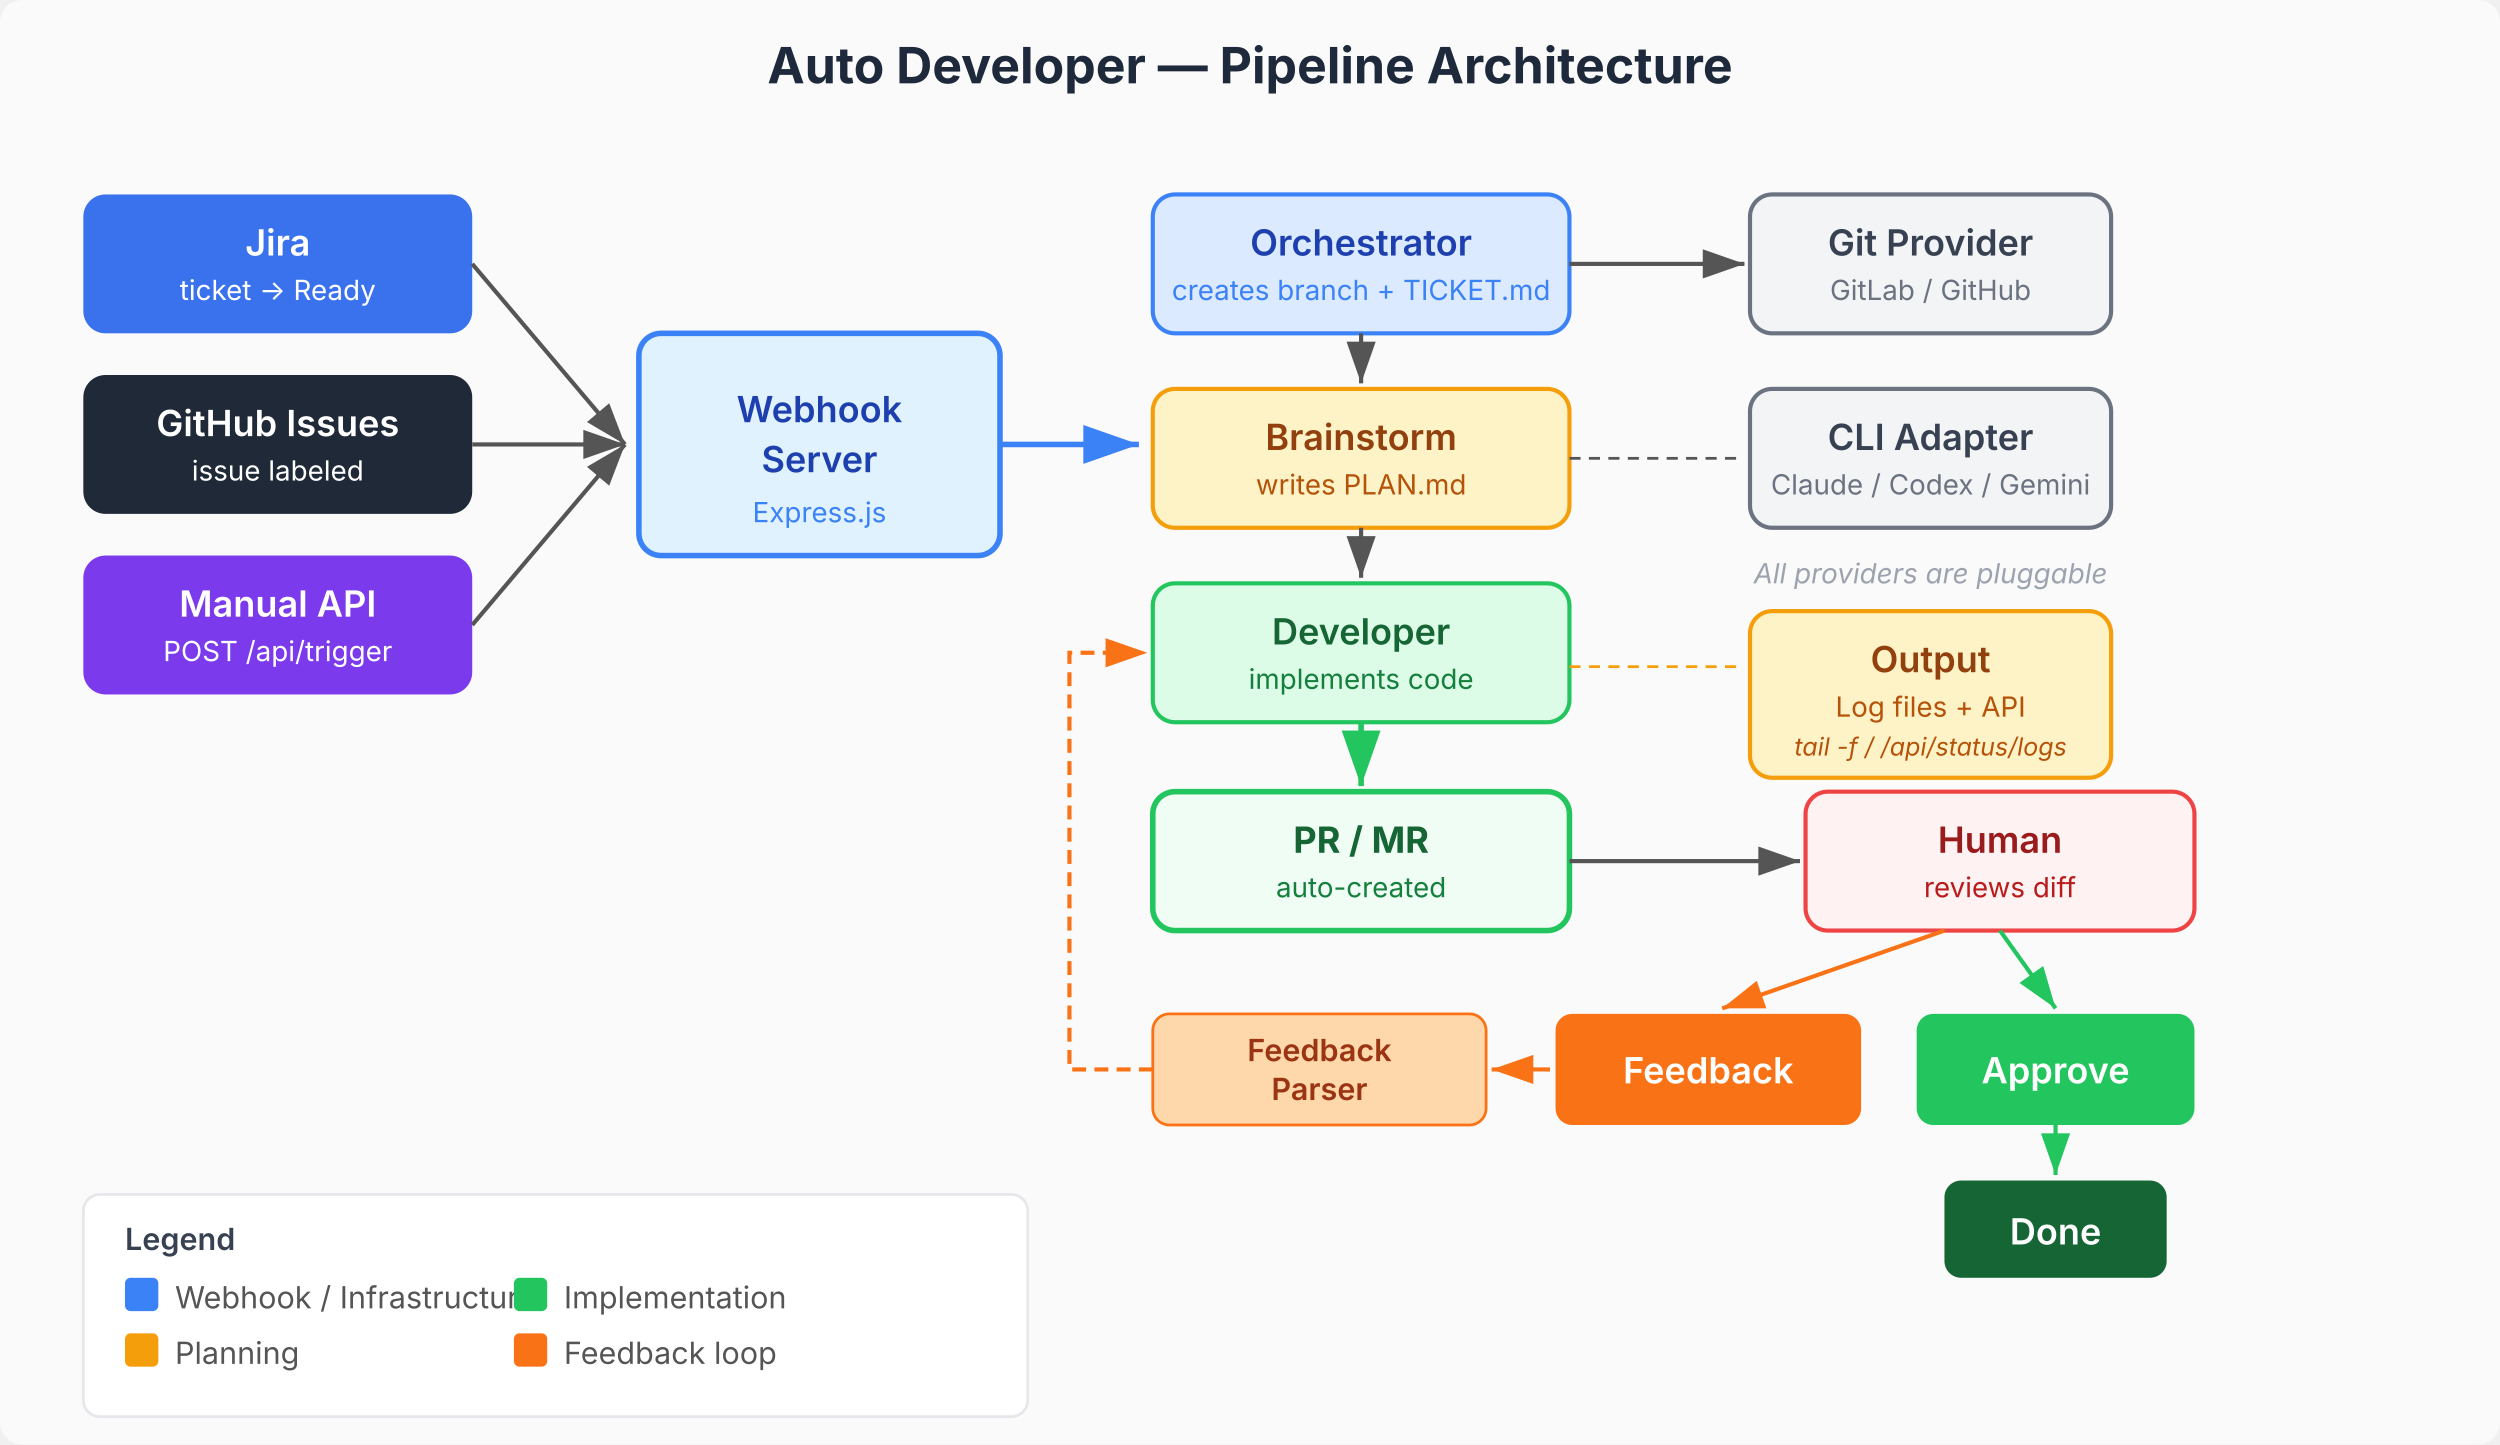
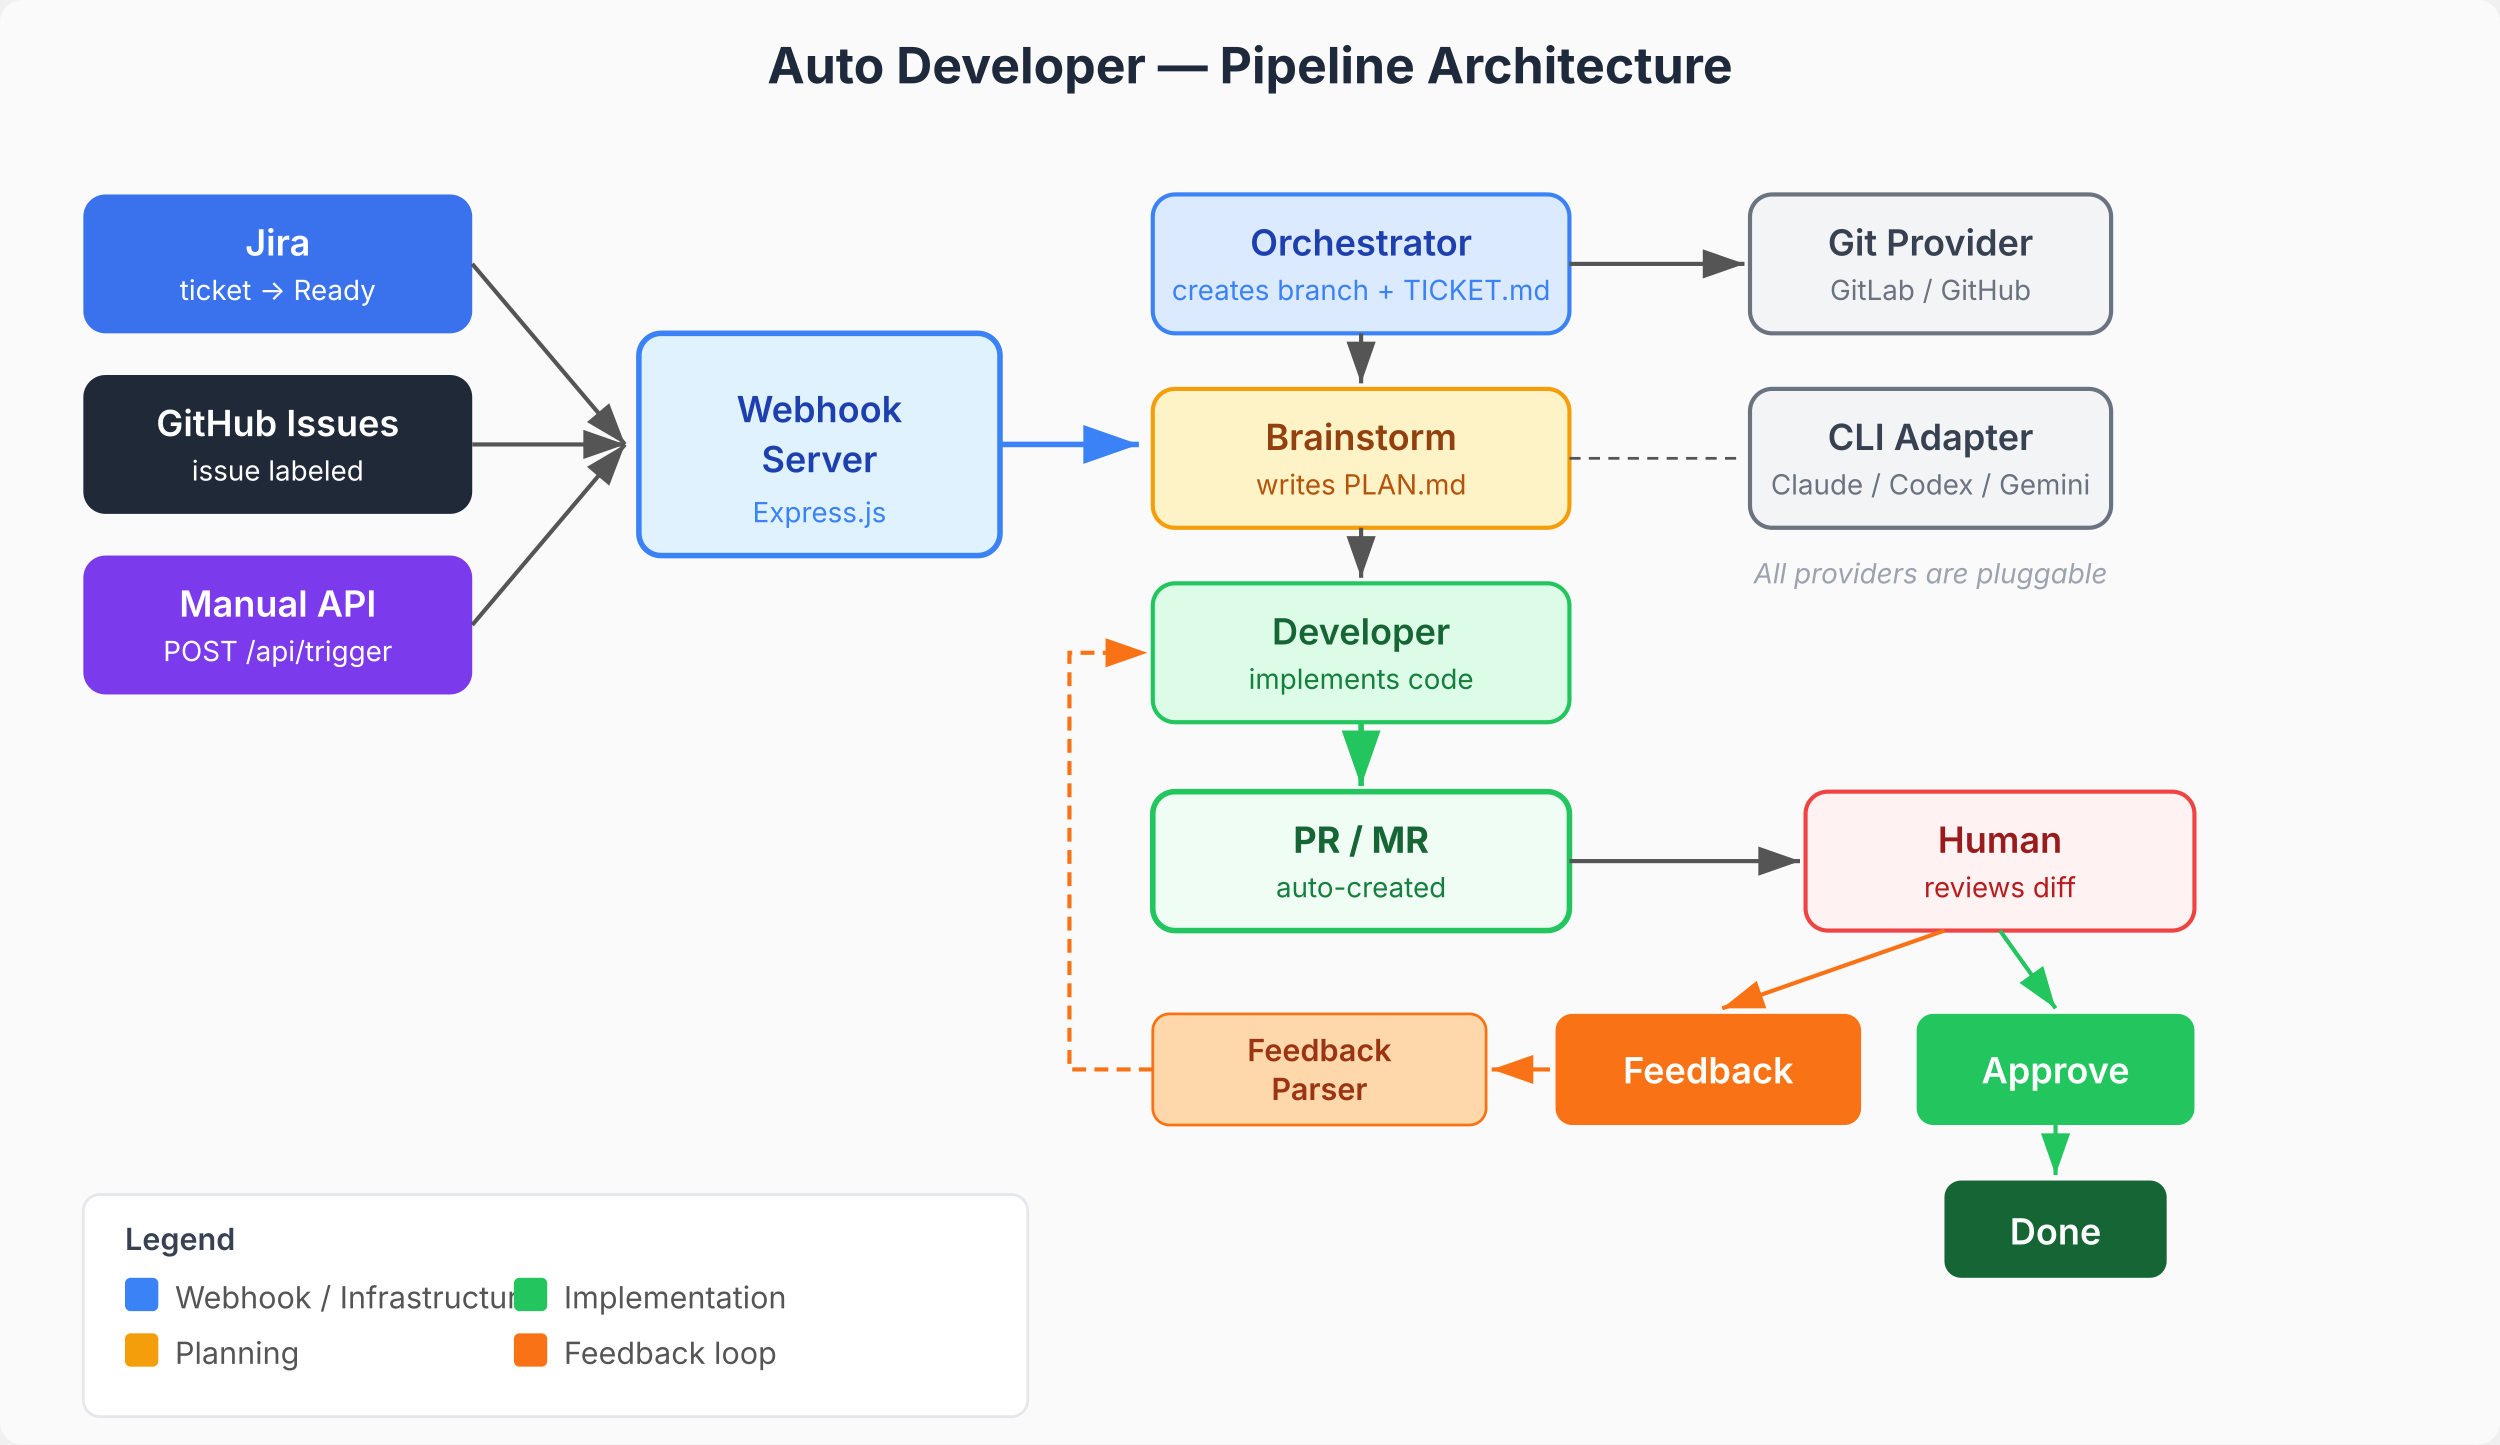
<svg xmlns="http://www.w3.org/2000/svg" viewBox="0 0 900 520" font-family="system-ui, -apple-system, sans-serif" font-size="13">
  <defs>
    <marker id="arrow" markerWidth="10" markerHeight="7" refX="10" refY="3.5" orient="auto">
      <polygon points="0 0, 10 3.5, 0 7" fill="#555" />
    </marker>
    <marker id="arrow-blue" markerWidth="10" markerHeight="7" refX="10" refY="3.5" orient="auto">
      <polygon points="0 0, 10 3.5, 0 7" fill="#3b82f6" />
    </marker>
    <marker id="arrow-green" markerWidth="10" markerHeight="7" refX="10" refY="3.5" orient="auto">
      <polygon points="0 0, 10 3.5, 0 7" fill="#22c55e" />
    </marker>
    <marker id="arrow-orange" markerWidth="10" markerHeight="7" refX="10" refY="3.5" orient="auto">
      <polygon points="0 0, 10 3.5, 0 7" fill="#f97316" />
    </marker>
  </defs>
  <rect width="900" height="520" fill="#fafafa" rx="8" />
  <text x="450" y="30" text-anchor="middle" font-size="18" font-weight="bold" fill="#1e293b">Auto Developer — Pipeline Architecture</text>
  <rect x="30" y="70" width="140" height="50" rx="8" fill="#2563eb" opacity="0.9" />
  <text x="100" y="92" text-anchor="middle" fill="white" font-weight="600">Jira</text>
  <text x="100" y="108" text-anchor="middle" fill="white" font-size="10">ticket → Ready</text>
  <rect x="30" y="135" width="140" height="50" rx="8" fill="#1f2937" />
  <text x="100" y="157" text-anchor="middle" fill="white" font-weight="600">GitHub Issues</text>
  <text x="100" y="173" text-anchor="middle" fill="white" font-size="10">issue labeled</text>
  <rect x="30" y="200" width="140" height="50" rx="8" fill="#7c3aed" />
  <text x="100" y="222" text-anchor="middle" fill="white" font-weight="600">Manual API</text>
  <text x="100" y="238" text-anchor="middle" fill="white" font-size="10">POST /api/trigger</text>
  <line x1="170" y1="95" x2="225" y2="160" stroke="#555" stroke-width="1.5" marker-end="url(#arrow)" />
  <line x1="170" y1="160" x2="225" y2="160" stroke="#555" stroke-width="1.5" marker-end="url(#arrow)" />
  <line x1="170" y1="225" x2="225" y2="160" stroke="#555" stroke-width="1.5" marker-end="url(#arrow)" />
  <rect x="230" y="120" width="130" height="80" rx="8" fill="#e0f2fe" stroke="#3b82f6" stroke-width="2" />
  <text x="295" y="152" text-anchor="middle" font-weight="600" fill="#1e40af">Webhook</text>
  <text x="295" y="170" text-anchor="middle" font-weight="600" fill="#1e40af">Server</text>
  <text x="295" y="188" text-anchor="middle" font-size="10" fill="#3b82f6">Express.js</text>
  <line x1="360" y1="160" x2="410" y2="160" stroke="#3b82f6" stroke-width="2" marker-end="url(#arrow-blue)" />
  <rect x="415" y="70" width="150" height="50" rx="8" fill="#dbeafe" stroke="#3b82f6" stroke-width="1.5" />
  <text x="490" y="92" text-anchor="middle" font-weight="600" fill="#1e40af">Orchestrator</text>
  <text x="490" y="108" text-anchor="middle" font-size="10" fill="#3b82f6">creates branch + TICKET.md</text>
  <rect x="415" y="140" width="150" height="50" rx="8" fill="#fef3c7" stroke="#f59e0b" stroke-width="1.5" />
  <text x="490" y="162" text-anchor="middle" font-weight="600" fill="#92400e">Brainstorm</text>
  <text x="490" y="178" text-anchor="middle" font-size="10" fill="#b45309">writes PLAN.md</text>
  <rect x="415" y="210" width="150" height="50" rx="8" fill="#dcfce7" stroke="#22c55e" stroke-width="1.5" />
  <text x="490" y="232" text-anchor="middle" font-weight="600" fill="#166534">Developer</text>
  <text x="490" y="248" text-anchor="middle" font-size="10" fill="#15803d">implements code</text>
  <line x1="490" y1="120" x2="490" y2="138" stroke="#555" stroke-width="1.5" marker-end="url(#arrow)" />
  <line x1="490" y1="190" x2="490" y2="208" stroke="#555" stroke-width="1.5" marker-end="url(#arrow)" />
  <rect x="415" y="285" width="150" height="50" rx="8" fill="#f0fdf4" stroke="#22c55e" stroke-width="2" />
  <text x="490" y="307" text-anchor="middle" font-weight="700" fill="#166534">PR / MR</text>
  <text x="490" y="323" text-anchor="middle" font-size="10" fill="#15803d">auto-created</text>
  <line x1="490" y1="260" x2="490" y2="283" stroke="#22c55e" stroke-width="2" marker-end="url(#arrow-green)" />
  <rect x="650" y="285" width="140" height="50" rx="8" fill="#fef2f2" stroke="#ef4444" stroke-width="1.5" />
  <text x="720" y="307" text-anchor="middle" font-weight="600" fill="#991b1b">Human</text>
  <text x="720" y="323" text-anchor="middle" font-size="10" fill="#b91c1c">reviews diff</text>
  <line x1="565" y1="310" x2="648" y2="310" stroke="#555" stroke-width="1.5" marker-end="url(#arrow)" />
  <rect x="690" y="365" width="100" height="40" rx="6" fill="#22c55e" />
  <text x="740" y="390" text-anchor="middle" fill="white" font-weight="600">Approve</text>
  <rect x="560" y="365" width="110" height="40" rx="6" fill="#f97316" />
  <text x="615" y="390" text-anchor="middle" fill="white" font-weight="600">Feedback</text>
  <line x1="720" y1="335" x2="740" y2="363" stroke="#22c55e" stroke-width="1.5" marker-end="url(#arrow-green)" />
  <line x1="700" y1="335" x2="620" y2="363" stroke="#f97316" stroke-width="1.5" marker-end="url(#arrow-orange)" />
  <rect x="415" y="365" width="120" height="40" rx="6" fill="#fed7aa" stroke="#f97316" stroke-width="1" />
  <text x="475" y="382" text-anchor="middle" font-size="11" font-weight="600" fill="#9a3412">Feedback</text>
  <text x="475" y="396" text-anchor="middle" font-size="11" font-weight="600" fill="#9a3412">Parser</text>
  <line x1="558" y1="385" x2="537" y2="385" stroke="#f97316" stroke-width="1.5" marker-end="url(#arrow-orange)" />
  <path d="M 415 385 L 385 385 L 385 235 L 413 235" fill="none" stroke="#f97316" stroke-width="1.5" marker-end="url(#arrow-orange)" stroke-dasharray="5,3" />
  <rect x="700" y="425" width="80" height="35" rx="6" fill="#166534" />
  <text x="740" y="448" text-anchor="middle" fill="white" font-weight="600">Done</text>
  <line x1="740" y1="405" x2="740" y2="423" stroke="#22c55e" stroke-width="1.5" marker-end="url(#arrow-green)" />
  <rect x="630" y="70" width="130" height="50" rx="8" fill="#f3f4f6" stroke="#6b7280" stroke-width="1.5" />
  <text x="695" y="92" text-anchor="middle" font-weight="600" fill="#374151">Git Provider</text>
  <text x="695" y="108" text-anchor="middle" font-size="10" fill="#6b7280">GitLab / GitHub</text>
  <line x1="565" y1="95" x2="628" y2="95" stroke="#555" stroke-width="1.5" marker-end="url(#arrow)" />
  <rect x="630" y="140" width="130" height="50" rx="8" fill="#f3f4f6" stroke="#6b7280" stroke-width="1.5" />
  <text x="695" y="162" text-anchor="middle" font-weight="600" fill="#374151">CLI Adapter</text>
  <text x="695" y="178" text-anchor="middle" font-size="10" fill="#6b7280">Claude / Codex / Gemini</text>
  <line x1="565" y1="165" x2="628" y2="165" stroke="#555" stroke-width="1" stroke-dasharray="4,3" />
  <rect x="30" y="430" width="340" height="80" rx="6" fill="white" stroke="#e5e7eb" />
  <text x="45" y="450" font-size="11" font-weight="600" fill="#374151">Legend</text>
  <rect x="45" y="460" width="12" height="12" rx="2" fill="#3b82f6" />
  <text x="63" y="471" font-size="11" fill="#555">Webhook / Infrastructure</text>
  <rect x="45" y="480" width="12" height="12" rx="2" fill="#f59e0b" />
  <text x="63" y="491" font-size="11" fill="#555">Planning</text>
  <rect x="185" y="460" width="12" height="12" rx="2" fill="#22c55e" />
  <text x="203" y="471" font-size="11" fill="#555">Implementation</text>
  <rect x="185" y="480" width="12" height="12" rx="2" fill="#f97316" />
  <text x="203" y="491" font-size="11" fill="#555">Feedback loop</text>
  <text x="695" y="210" text-anchor="middle" font-size="10" fill="#9ca3af" font-style="italic">All providers are pluggable</text>
-   <rect x="630" y="220" width="130" height="60" rx="8" fill="#fef3c7" stroke="#f59e0b" stroke-width="1.5" />
-   <text x="695" y="242" text-anchor="middle" font-weight="600" fill="#92400e">Output</text>
-   <text x="695" y="258" text-anchor="middle" font-size="10" fill="#b45309">Log files + API</text>
-   <text x="695" y="272" text-anchor="middle" font-size="9" fill="#b45309" font-style="italic">tail -f / /api/status/logs</text>
-   <line x1="565" y1="240" x2="628" y2="240" stroke="#f59e0b" stroke-width="1" stroke-dasharray="4,3" />
</svg>
